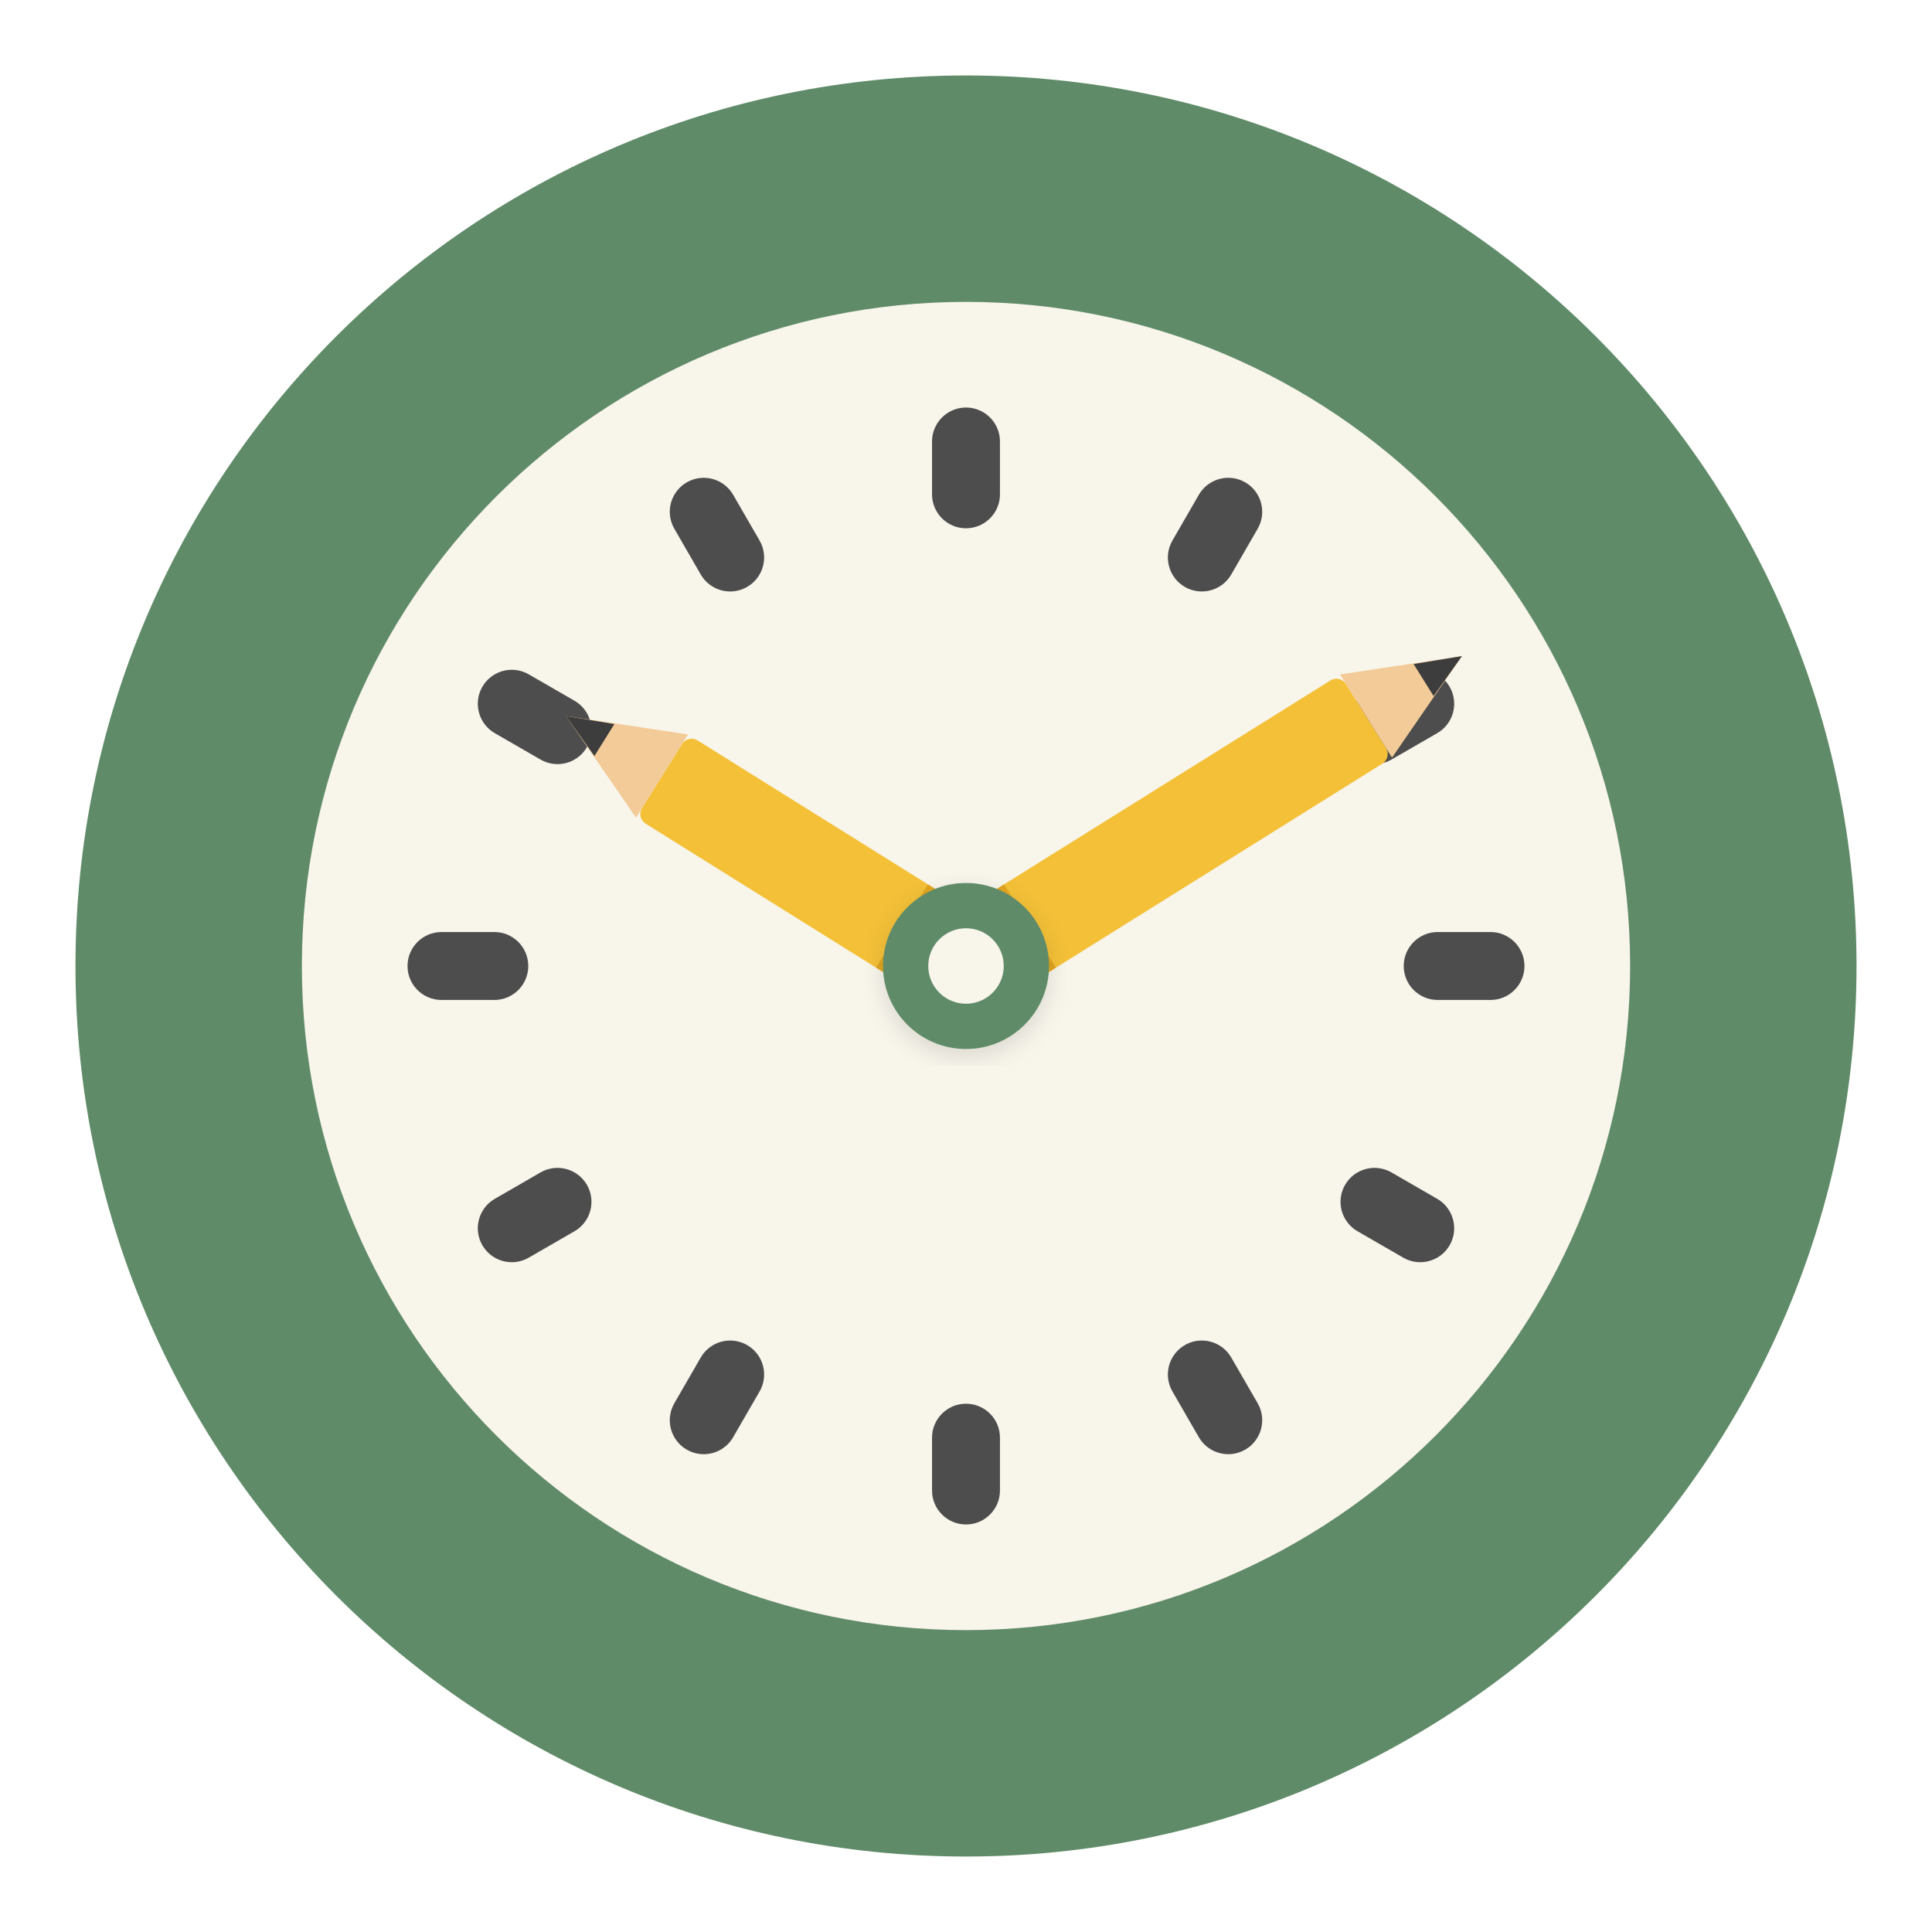
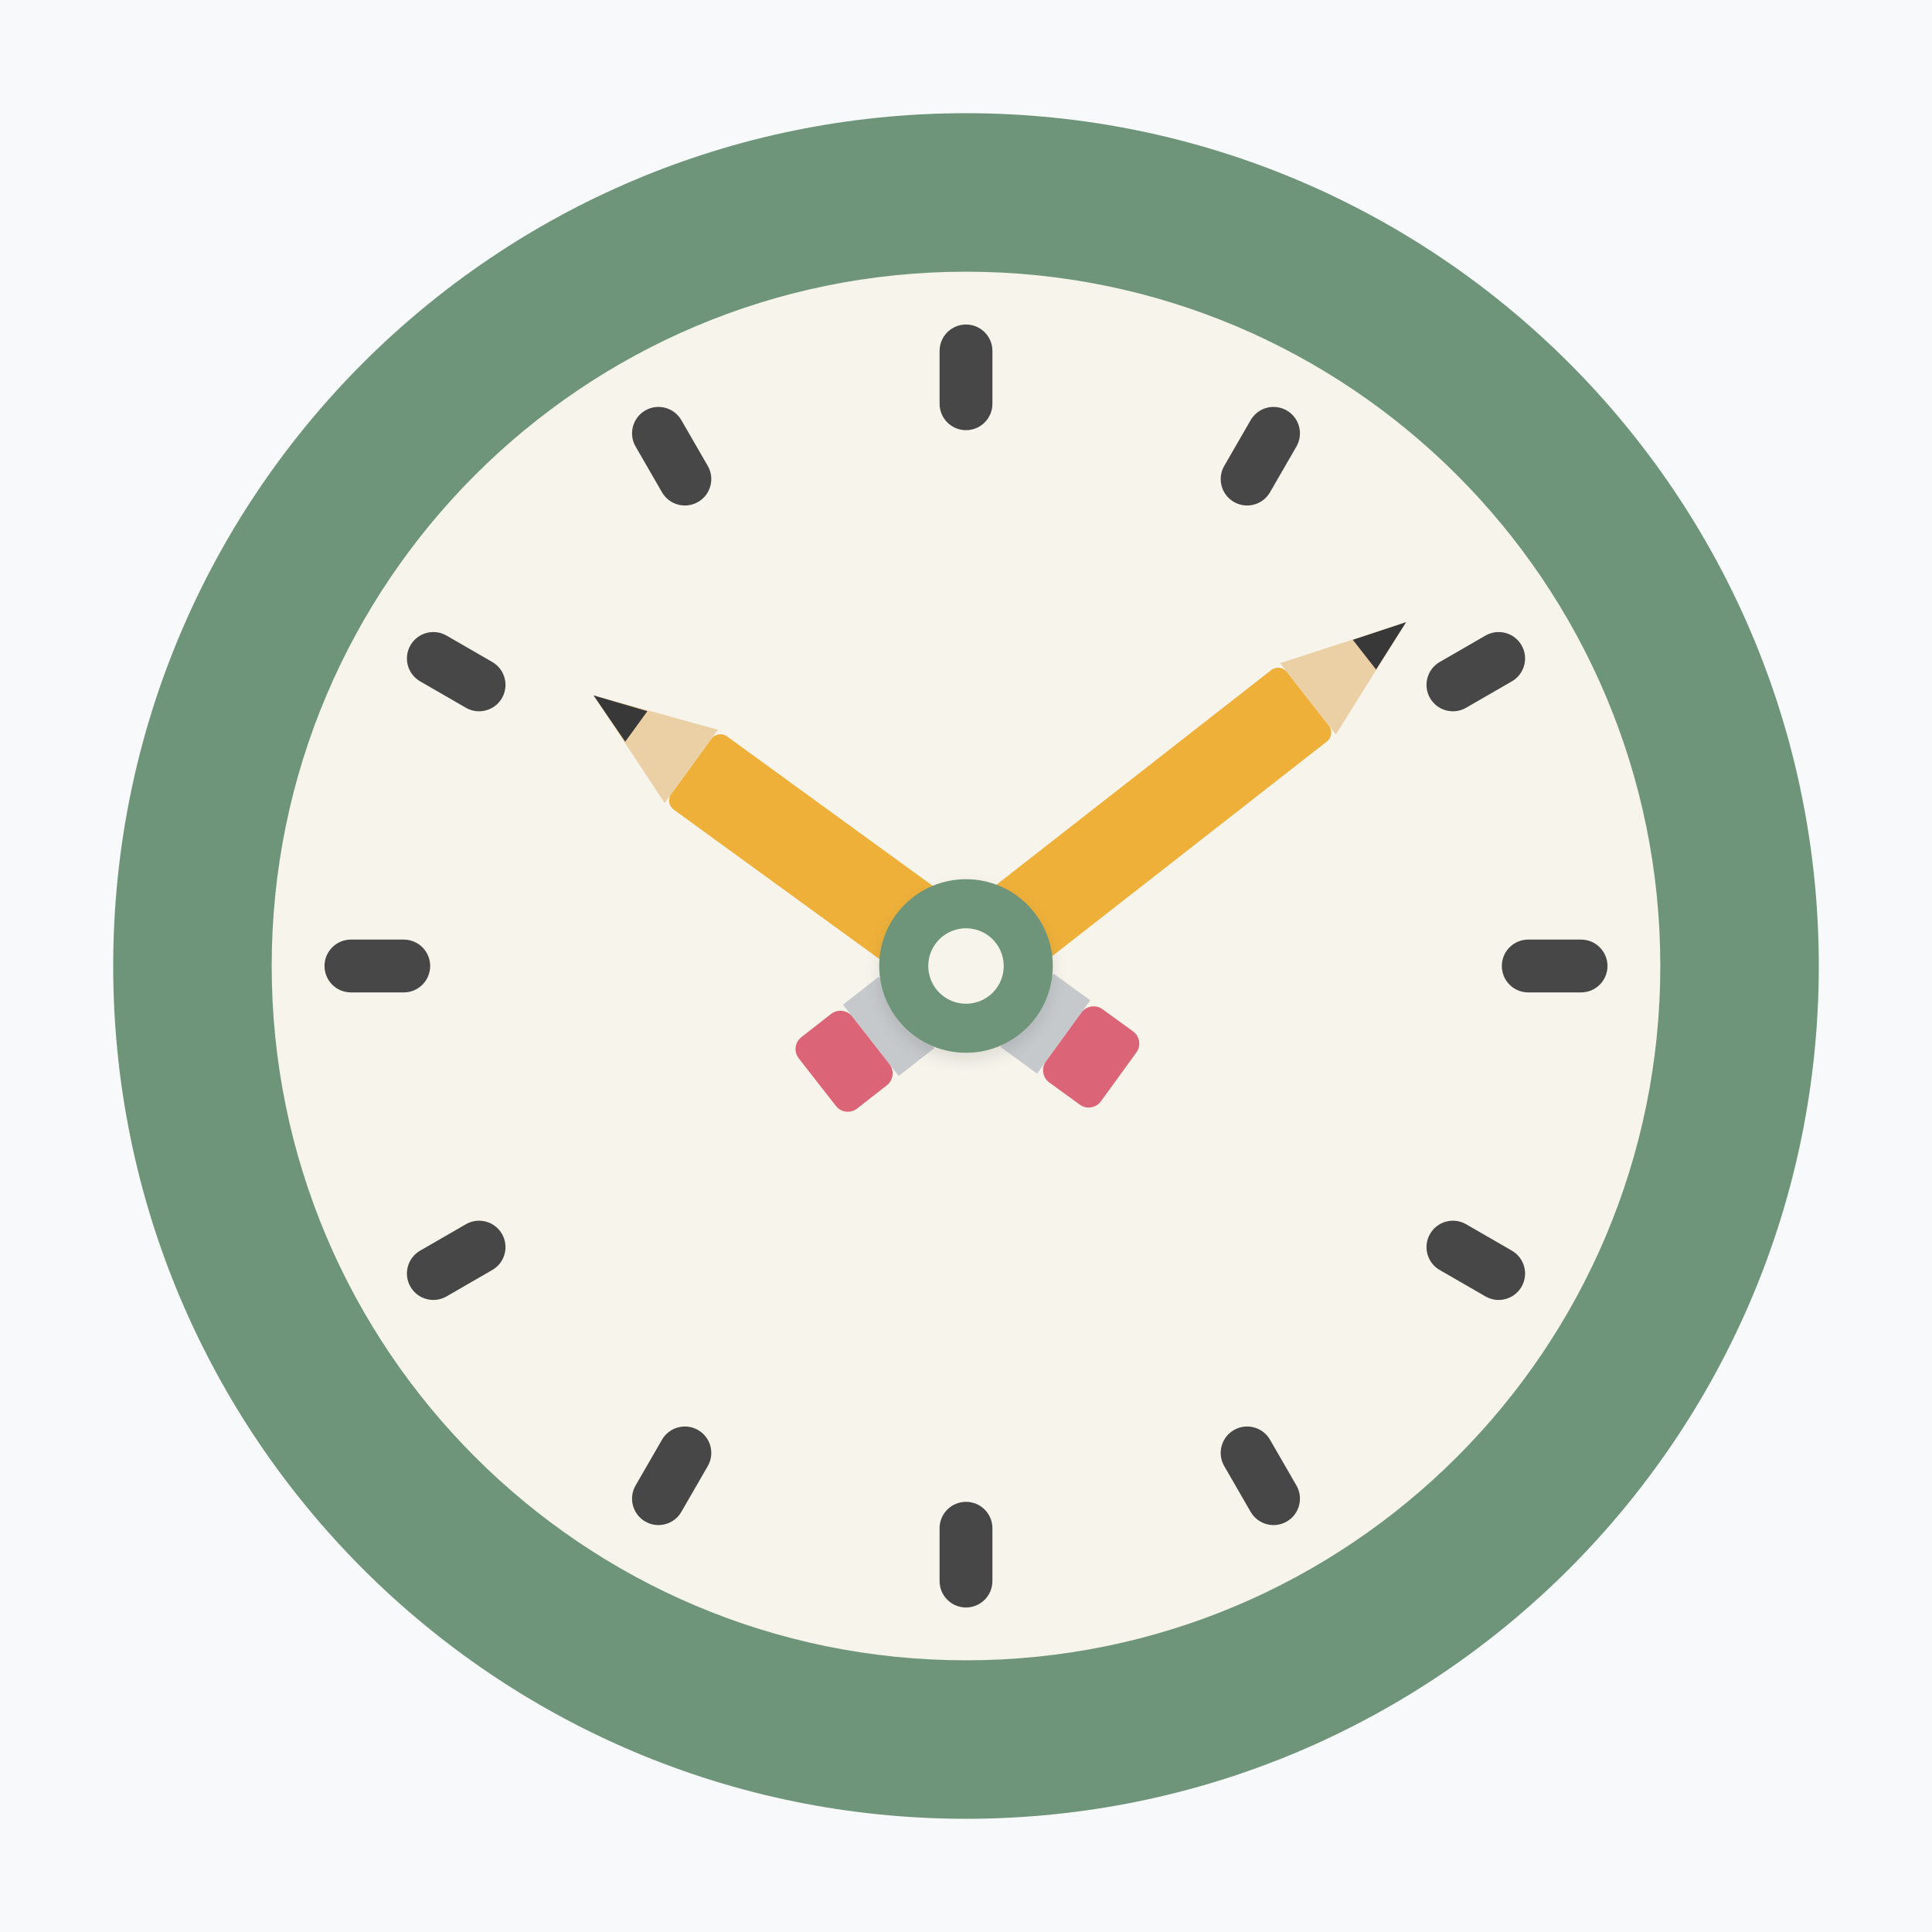
<svg xmlns="http://www.w3.org/2000/svg" viewBox="0 0 512 512" width="512" height="512">
  <defs>
    <filter id="subtle-shadow" x="-10%" y="-10%" width="120%" height="120%">
-       <feDropShadow dx="0" dy="2" stdDeviation="3" flood-color="#000000" flood-opacity="0.12" />
+       <feDropShadow dx="0" dy="2" stdDeviation="2" flood-color="#000000" flood-opacity="0.10" />
    </filter>
  </defs>
-   <circle cx="256" cy="256" r="236" fill="#608b68" />
-   <circle cx="256" cy="256" r="176" fill="#f8f5eb" />
-   <rect x="247" y="108" width="18" height="32" rx="9" fill="#4d4d4d" />
-   <rect x="247" y="108" width="18" height="32" rx="9" fill="#4d4d4d" transform="rotate(30 256 256)" />
-   <rect x="247" y="108" width="18" height="32" rx="9" fill="#4d4d4d" transform="rotate(60 256 256)" />
-   <rect x="247" y="108" width="18" height="32" rx="9" fill="#4d4d4d" transform="rotate(90 256 256)" />
-   <rect x="247" y="108" width="18" height="32" rx="9" fill="#4d4d4d" transform="rotate(120 256 256)" />
-   <rect x="247" y="108" width="18" height="32" rx="9" fill="#4d4d4d" transform="rotate(150 256 256)" />
-   <rect x="247" y="108" width="18" height="32" rx="9" fill="#4d4d4d" transform="rotate(180 256 256)" />
-   <rect x="247" y="108" width="18" height="32" rx="9" fill="#4d4d4d" transform="rotate(210 256 256)" />
-   <rect x="247" y="108" width="18" height="32" rx="9" fill="#4d4d4d" transform="rotate(240 256 256)" />
-   <rect x="247" y="108" width="18" height="32" rx="9" fill="#4d4d4d" transform="rotate(270 256 256)" />
-   <rect x="247" y="108" width="18" height="32" rx="9" fill="#4d4d4d" transform="rotate(300 256 256)" />
-   <rect x="247" y="108" width="18" height="32" rx="9" fill="#4d4d4d" transform="rotate(330 256 256)" />
-   <g transform="translate(256, 256) rotate(58)">
-     <rect x="-13" y="-125" width="26" height="110" rx="3" fill="#f4c038" />
-     <rect x="-13" y="-20" width="26" height="8" fill="#e0a520" />
-     <polygon points="-13,-125 13,-125 0,-155" fill="#f3cb98" />
-     <polygon points="-5,-143 5,-143 0,-155" fill="#3d3d3d" />
+   <rect width="512" height="512" fill="#f8f9fa" />
+   <circle cx="256" cy="256" r="226" fill="#6e9479" />
+   <circle cx="256" cy="256" r="184" fill="#f6f4eb" />
+   <rect x="249" y="86" width="14" height="28" rx="7" fill="#474747" />
+   <rect x="249" y="86" width="14" height="28" rx="7" fill="#474747" transform="rotate(30 256 256)" />
+   <rect x="249" y="86" width="14" height="28" rx="7" fill="#474747" transform="rotate(60 256 256)" />
+   <rect x="249" y="86" width="14" height="28" rx="7" fill="#474747" transform="rotate(90 256 256)" />
+   <rect x="249" y="86" width="14" height="28" rx="7" fill="#474747" transform="rotate(120 256 256)" />
+   <rect x="249" y="86" width="14" height="28" rx="7" fill="#474747" transform="rotate(150 256 256)" />
+   <rect x="249" y="86" width="14" height="28" rx="7" fill="#474747" transform="rotate(180 256 256)" />
+   <rect x="249" y="86" width="14" height="28" rx="7" fill="#474747" transform="rotate(210 256 256)" />
+   <rect x="249" y="86" width="14" height="28" rx="7" fill="#474747" transform="rotate(240 256 256)" />
+   <rect x="249" y="86" width="14" height="28" rx="7" fill="#474747" transform="rotate(270 256 256)" />
+   <rect x="249" y="86" width="14" height="28" rx="7" fill="#474747" transform="rotate(300 256 256)" />
+   <rect x="249" y="86" width="14" height="28" rx="7" fill="#474747" transform="rotate(330 256 256)" />
+   <g transform="translate(256, 256) rotate(52)">
+     <rect x="-12" y="-115" width="24" height="135" rx="3" fill="#eeb039" />
+     <polygon points="-12,-115 12,-115 0,-148" fill="#ebd0a6" />
+     <polygon points="-5,-134 5,-134 0,-148" fill="#383838" />
+     <rect x="-12" y="20" width="24" height="12" fill="#c6c9cc" />
+     <rect x="-12" y="32" width="24" height="18" rx="4" fill="#db6576" />
  </g>
-   <g transform="translate(256, 256) rotate(-58)">
-     <rect x="-13" y="-95" width="26" height="80" rx="3" fill="#f4c038" />
-     <rect x="-13" y="-20" width="26" height="8" fill="#e0a520" />
-     <polygon points="-13,-95 13,-95 0,-125" fill="#f3cb98" />
-     <polygon points="-5,-113 5,-113 0,-125" fill="#3d3d3d" />
+   <g transform="translate(256, 256) rotate(-54)">
+     <rect x="-12" y="-90" width="24" height="110" rx="3" fill="#eeb039" />
+     <polygon points="-12,-90 12,-90 0,-122" fill="#ebd0a6" />
+     <polygon points="-5,-108 5,-108 0,-122" fill="#383838" />
+     <rect x="-12" y="20" width="24" height="12" fill="#c6c9cc" />
+     <rect x="-12" y="32" width="24" height="18" rx="4" fill="#db6576" />
  </g>
-   <circle cx="256" cy="256" r="22" fill="#608b68" filter="url(#subtle-shadow)" />
-   <circle cx="256" cy="256" r="10" fill="#f8f5eb" />
+   <circle cx="256" cy="256" r="23" fill="#6e9479" filter="url(#subtle-shadow)" />
+   <circle cx="256" cy="256" r="10" fill="#f6f4eb" />
</svg>
